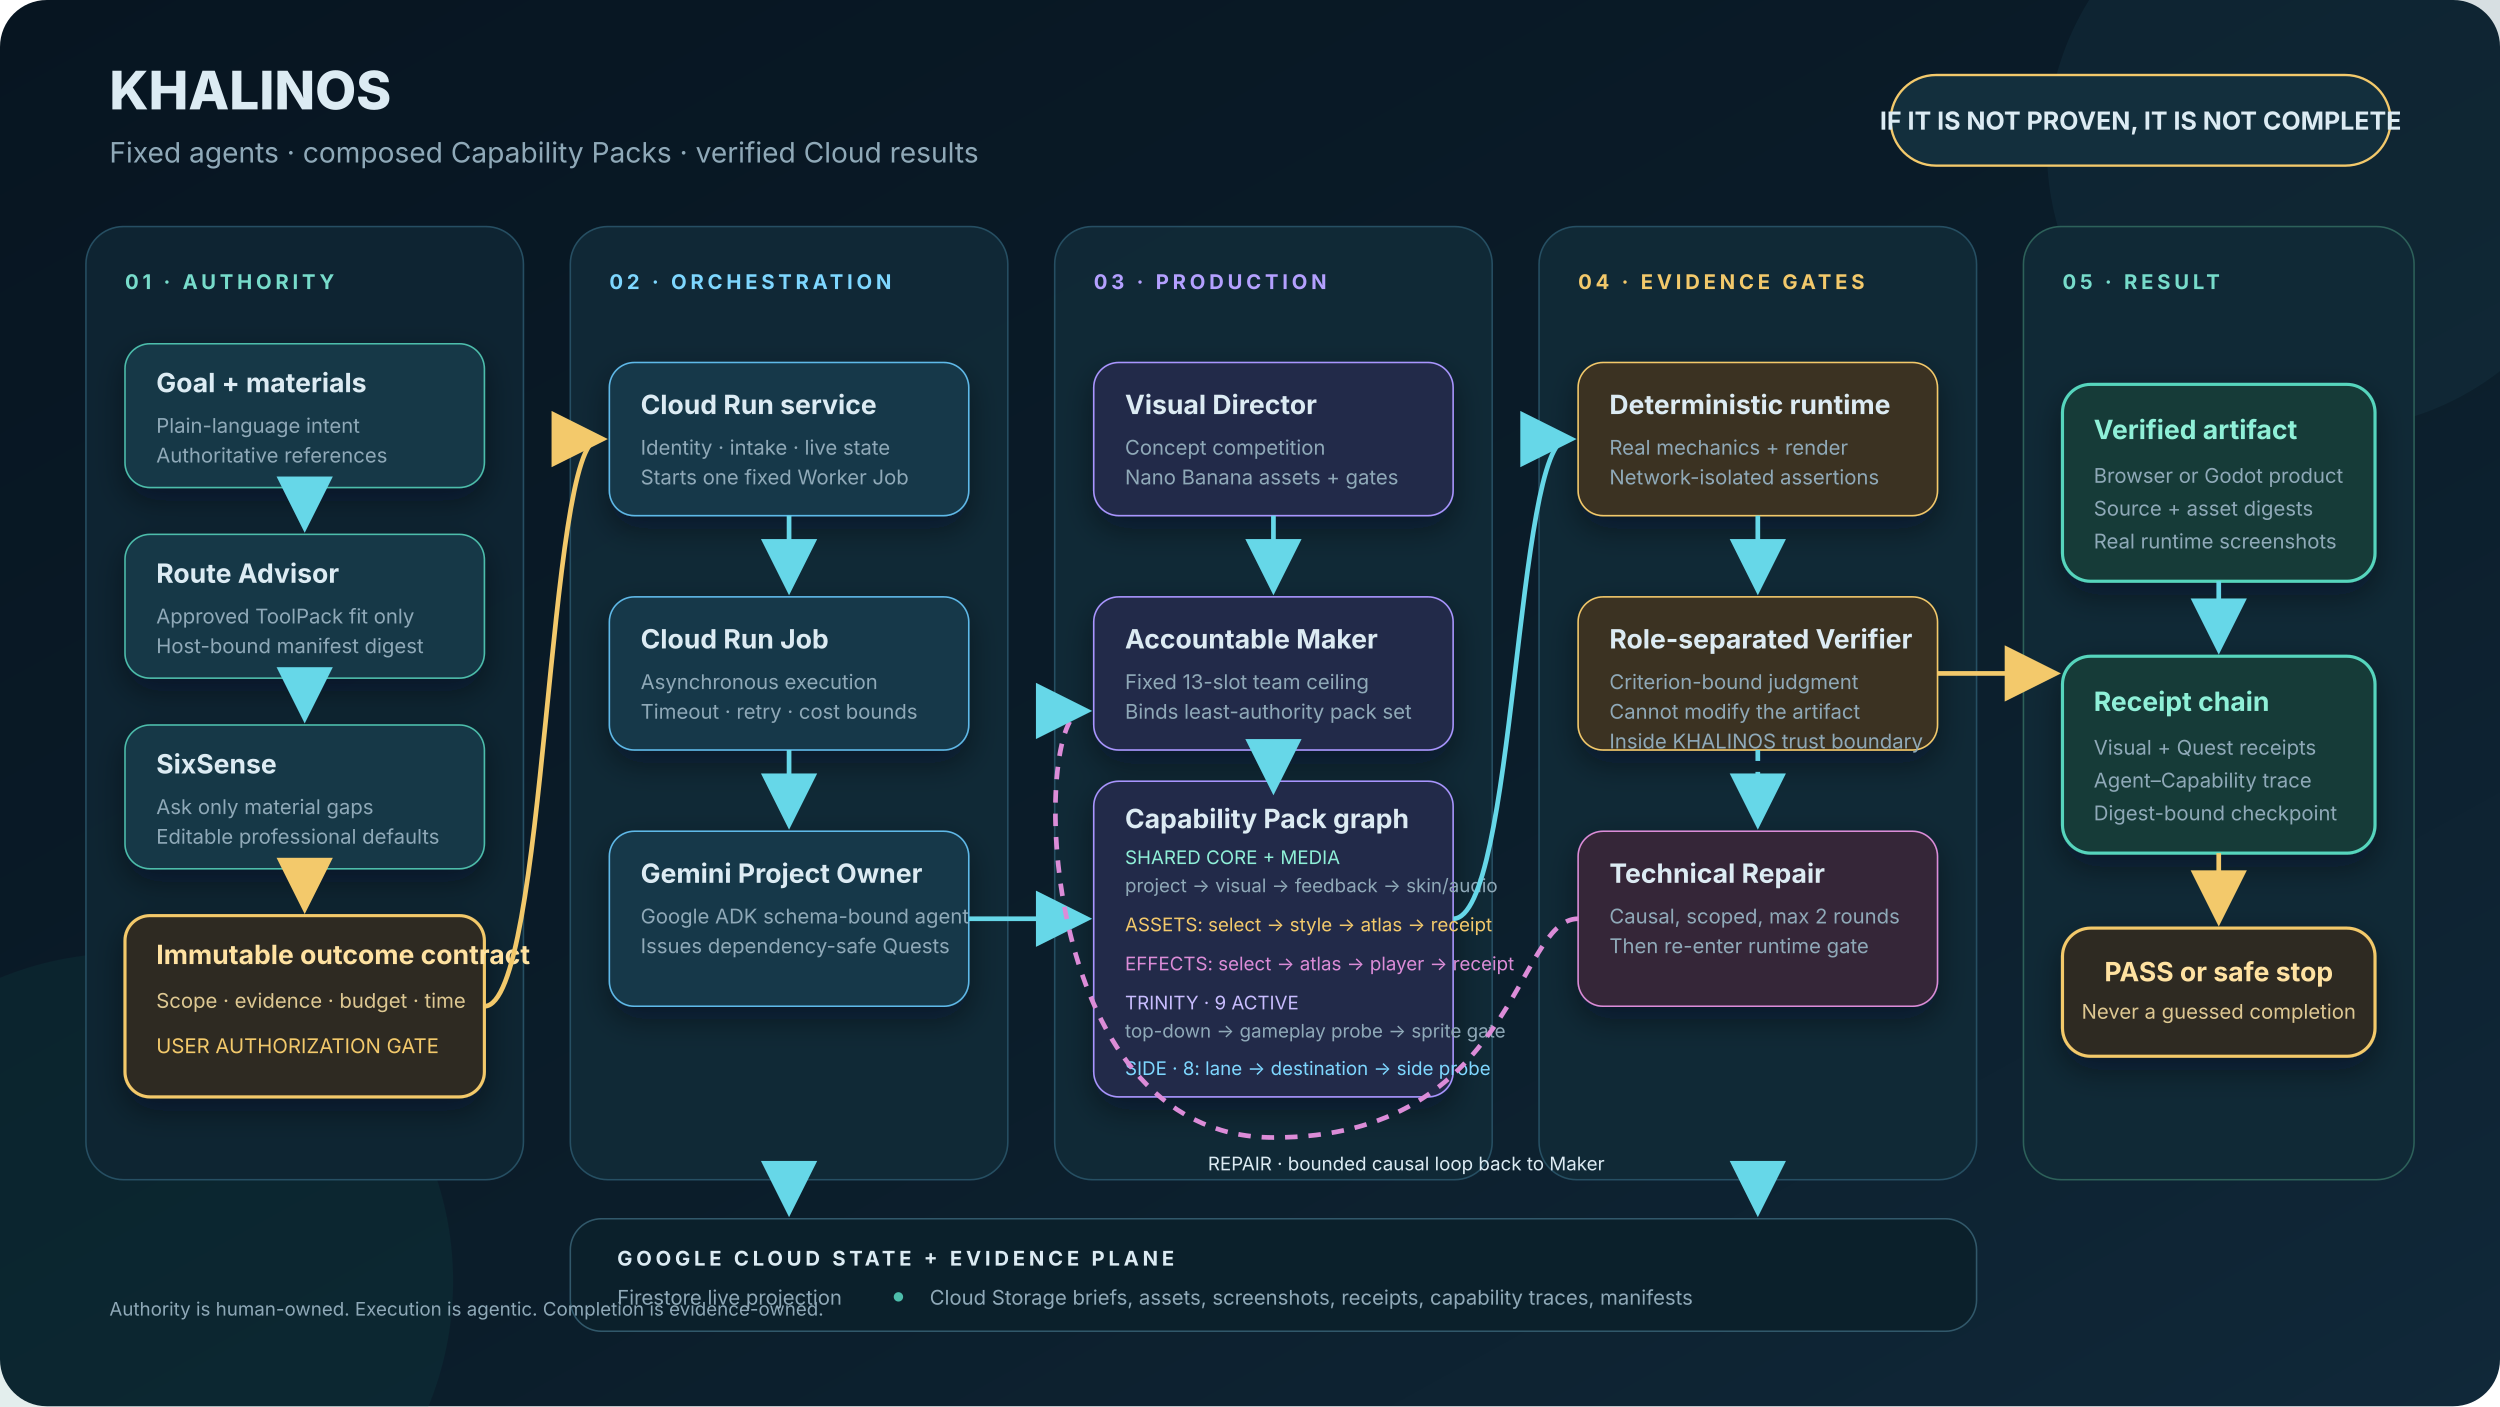
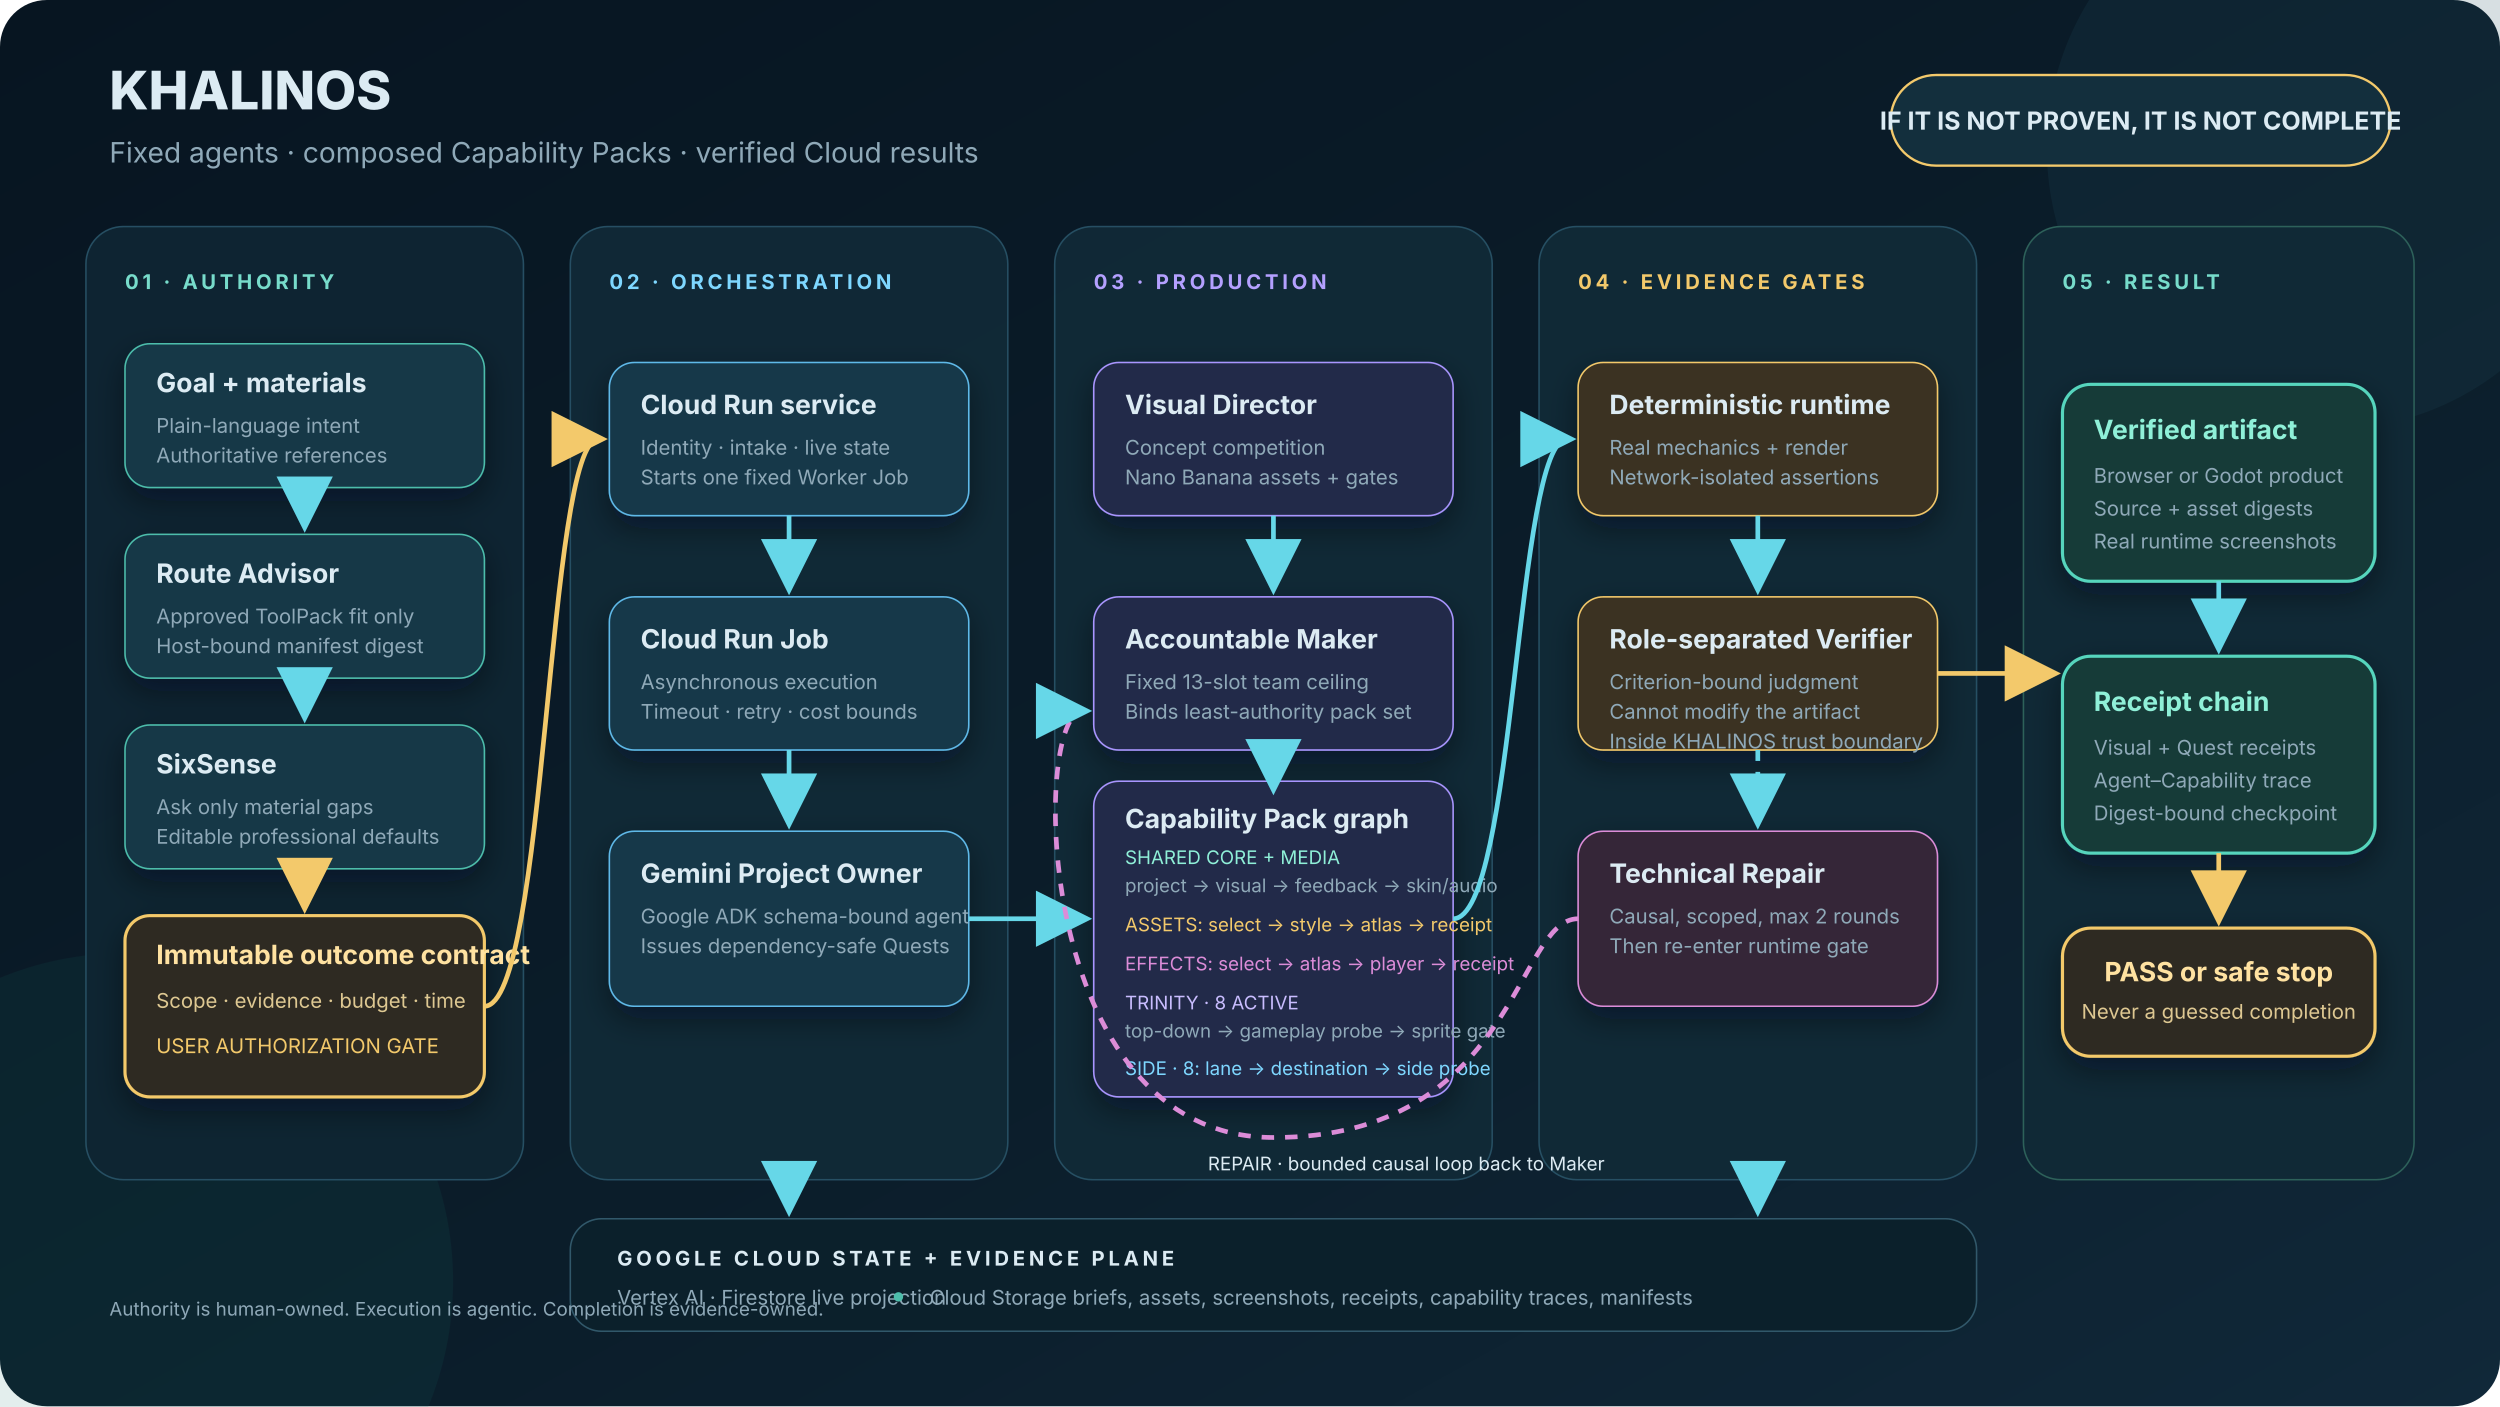
<svg xmlns="http://www.w3.org/2000/svg" width="1600" height="900" viewBox="0 0 1600 900" role="img" aria-labelledby="title desc">
  <defs>
    <linearGradient id="bg" x1="0" y1="0" x2="1" y2="1">
      <stop offset="0" stop-color="#071521" />
      <stop offset="0.56" stop-color="#0b1d2a" />
      <stop offset="1" stop-color="#102839" />
    </linearGradient>
    <linearGradient id="hero" x1="0" y1="0" x2="1" y2="0">
      <stop offset="0" stop-color="#3ce0c5" />
      <stop offset="1" stop-color="#7ed7ff" />
    </linearGradient>
    <filter id="shadow" x="-20%" y="-20%" width="140%" height="140%">
      <feDropShadow dx="0" dy="8" stdDeviation="10" flood-color="#000814" flood-opacity="0.42" />
    </filter>
    <marker id="arrow" markerWidth="12" markerHeight="12" refX="10" refY="6" orient="auto" markerUnits="strokeWidth">
      <path d="M0,0 L12,6 L0,12 z" fill="#66d7e8" />
    </marker>
    <marker id="arrowGold" markerWidth="12" markerHeight="12" refX="10" refY="6" orient="auto" markerUnits="strokeWidth">
      <path d="M0,0 L12,6 L0,12 z" fill="#f3c96b" />
    </marker>
    <style>
      .label { font-family: Inter, Segoe UI, Arial, sans-serif; fill: #dcebf3; }
      .muted { fill: #8fa9b8; }
      .caps { font-size: 13px; font-weight: 700; letter-spacing: 2.4px; }
      .lane-title { font-size: 20px; font-weight: 750; }
      .node-title { font-size: 17px; font-weight: 700; }
      .node-copy { font-size: 13px; }
      .small { font-size: 12px; }
      .flow { fill: none; stroke: #66d7e8; stroke-width: 3; marker-end: url(#arrow); }
      .gold-flow { fill: none; stroke: #f3c96b; stroke-width: 3; marker-end: url(#arrowGold); }
      .dash { stroke-dasharray: 7 7; }
    </style>
  </defs>
  <rect width="1600" height="900" rx="30" fill="url(#bg)" />
  <circle cx="1490" cy="95" r="180" fill="#1f5060" opacity="0.18" />
  <circle cx="80" cy="820" r="210" fill="#116b63" opacity="0.12" />
  <text x="70" y="70" class="label" font-size="34" font-weight="800">KHALINOS</text>
  <text x="70" y="104" class="label muted" font-size="18">Fixed agents · composed Capability Packs · verified Cloud results</text>
  <rect x="1210" y="48" width="320" height="58" rx="29" fill="#132f3d" stroke="#f3c96b" stroke-width="1.5" />
  <text x="1370" y="83" class="label" font-size="16" font-weight="700" text-anchor="middle">IF IT IS NOT PROVEN, IT IS NOT COMPLETE</text>
  <g opacity="0.98">
    <rect x="55" y="145" width="280" height="610" rx="24" fill="#0e2532" stroke="#275064" />
    <rect x="365" y="145" width="280" height="610" rx="24" fill="#102936" stroke="#275064" />
    <rect x="675" y="145" width="280" height="610" rx="24" fill="#102936" stroke="#275064" />
    <rect x="985" y="145" width="280" height="610" rx="24" fill="#102936" stroke="#275064" />
    <rect x="1295" y="145" width="250" height="610" rx="24" fill="#102936" stroke="#2e625b" />
  </g>
  <g class="label">
    <text x="80" y="185" class="caps" fill="#77dccb">01 · AUTHORITY</text>
    <text x="390" y="185" class="caps" fill="#7ed7ff">02 · ORCHESTRATION</text>
    <text x="700" y="185" class="caps" fill="#b4a0ff">03 · PRODUCTION</text>
    <text x="1010" y="185" class="caps" fill="#f3c96b">04 · EVIDENCE GATES</text>
    <text x="1320" y="185" class="caps" fill="#77dccb">05 · RESULT</text>
  </g>
  <g filter="url(#shadow)">
    <rect x="80" y="220" width="230" height="92" rx="16" fill="#143746" stroke="#4dbdab" />
    <rect x="80" y="342" width="230" height="92" rx="16" fill="#143746" stroke="#4dbdab" />
    <rect x="80" y="464" width="230" height="92" rx="16" fill="#143746" stroke="#4dbdab" />
    <rect x="80" y="586" width="230" height="116" rx="16" fill="#2f2a20" stroke="#f3c96b" stroke-width="2" />
  </g>
  <g class="label">
    <text x="100" y="251" class="node-title">Goal + materials</text>
    <text x="100" y="277" class="node-copy muted">Plain-language intent</text>
    <text x="100" y="296" class="node-copy muted">Authoritative references</text>
    <text x="100" y="373" class="node-title">Route Advisor</text>
    <text x="100" y="399" class="node-copy muted">Approved ToolPack fit only</text>
    <text x="100" y="418" class="node-copy muted">Host-bound manifest digest</text>
    <text x="100" y="495" class="node-title">SixSense</text>
    <text x="100" y="521" class="node-copy muted">Ask only material gaps</text>
    <text x="100" y="540" class="node-copy muted">Editable professional defaults</text>
    <text x="100" y="617" class="node-title" fill="#ffe2a1">Immutable outcome contract</text>
    <text x="100" y="645" class="node-copy" fill="#dec892">Scope · evidence · budget · time</text>
    <text x="100" y="674" class="node-copy" fill="#f3c96b">USER AUTHORIZATION GATE</text>
  </g>
  <g filter="url(#shadow)">
    <rect x="390" y="232" width="230" height="98" rx="16" fill="#15384a" stroke="#5fb9e8" />
    <rect x="390" y="382" width="230" height="98" rx="16" fill="#15384a" stroke="#5fb9e8" />
    <rect x="390" y="532" width="230" height="112" rx="16" fill="#15384a" stroke="#5fb9e8" />
  </g>
  <g class="label">
    <text x="410" y="265" class="node-title">Cloud Run service</text>
    <text x="410" y="291" class="node-copy muted">Identity · intake · live state</text>
    <text x="410" y="310" class="node-copy muted">Starts one fixed Worker Job</text>
    <text x="410" y="415" class="node-title">Cloud Run Job</text>
    <text x="410" y="441" class="node-copy muted">Asynchronous execution</text>
    <text x="410" y="460" class="node-copy muted">Timeout · retry · cost bounds</text>
    <text x="410" y="565" class="node-title">Gemini Project Owner</text>
    <text x="410" y="591" class="node-copy muted">Google ADK schema-bound agent</text>
    <text x="410" y="610" class="node-copy muted">Issues dependency-safe Quests</text>
  </g>
  <g filter="url(#shadow)">
    <rect x="700" y="232" width="230" height="98" rx="16" fill="#242c48" stroke="#a995ff" />
    <rect x="700" y="382" width="230" height="98" rx="16" fill="#242c48" stroke="#a995ff" />
    <rect x="700" y="500" width="230" height="202" rx="16" fill="#242c48" stroke="#a995ff" />
  </g>
  <g class="label">
    <text x="720" y="265" class="node-title">Visual Director</text>
    <text x="720" y="291" class="node-copy muted">Concept competition</text>
    <text x="720" y="310" class="node-copy muted">Nano Banana assets + gates</text>
    <text x="720" y="415" class="node-title">Accountable Maker</text>
    <text x="720" y="441" class="node-copy muted">Fixed 13-slot team ceiling</text>
    <text x="720" y="460" class="node-copy muted">Binds least-authority pack set</text>
    <text x="720" y="530" class="node-title">Capability Pack graph</text>
    <text x="720" y="553" class="small" fill="#8ff0d8">SHARED CORE + MEDIA</text>
    <text x="720" y="571" class="small muted" font-size="10">project → visual → feedback → skin/audio</text>
    <text x="720" y="596" class="small" fill="#f3c96b" font-size="9">ASSETS: select → style → atlas → receipt</text>
    <text x="720" y="621" class="small" fill="#dc8cd8" font-size="9">EFFECTS: select → atlas → player → receipt</text>
-     <text x="720" y="646" class="small" fill="#c9bdff">TRINITY · 9 ACTIVE</text>
+     <text x="720" y="646" class="small" fill="#c9bdff">TRINITY · 8 ACTIVE</text>
    <text x="720" y="664" class="small muted" font-size="9">top-down → gameplay probe → sprite gate</text>
    <text x="720" y="688" class="small" fill="#7ed7ff" font-size="9">SIDE · 8: lane → destination → side probe</text>
  </g>
  <g filter="url(#shadow)">
    <rect x="1010" y="232" width="230" height="98" rx="16" fill="#3a3020" stroke="#f3c96b" />
    <rect x="1010" y="382" width="230" height="98" rx="16" fill="#3a3020" stroke="#f3c96b" />
    <rect x="1010" y="532" width="230" height="112" rx="16" fill="#342638" stroke="#dc8cd8" />
  </g>
  <g class="label">
    <text x="1030" y="265" class="node-title">Deterministic runtime</text>
    <text x="1030" y="291" class="node-copy muted">Real mechanics + render</text>
    <text x="1030" y="310" class="node-copy muted">Network-isolated assertions</text>
    <text x="1030" y="415" class="node-title">Role-separated Verifier</text>
    <text x="1030" y="441" class="node-copy muted">Criterion-bound judgment</text>
    <text x="1030" y="460" class="node-copy muted">Cannot modify the artifact</text>
    <text x="1030" y="479" class="node-copy muted">Inside KHALINOS trust boundary</text>
    <text x="1030" y="565" class="node-title">Technical Repair</text>
    <text x="1030" y="591" class="node-copy muted">Causal, scoped, max 2 rounds</text>
    <text x="1030" y="610" class="node-copy muted">Then re-enter runtime gate</text>
  </g>
  <g filter="url(#shadow)">
    <rect x="1320" y="246" width="200" height="126" rx="18" fill="#123b38" stroke="#57d5bd" stroke-width="2" />
    <rect x="1320" y="420" width="200" height="126" rx="18" fill="#123b38" stroke="#57d5bd" stroke-width="2" />
    <rect x="1320" y="594" width="200" height="82" rx="18" fill="#2f2a20" stroke="#f3c96b" stroke-width="2" />
  </g>
  <g class="label">
    <text x="1340" y="281" class="node-title" fill="#8ff0d8">Verified artifact</text>
    <text x="1340" y="309" class="node-copy muted">Browser or Godot product</text>
    <text x="1340" y="330" class="node-copy muted">Source + asset digests</text>
    <text x="1340" y="351" class="node-copy muted">Real runtime screenshots</text>
    <text x="1340" y="455" class="node-title" fill="#8ff0d8">Receipt chain</text>
    <text x="1340" y="483" class="node-copy muted">Visual + Quest receipts</text>
    <text x="1340" y="504" class="node-copy muted">Agent–Capability trace</text>
    <text x="1340" y="525" class="node-copy muted">Digest-bound checkpoint</text>
    <text x="1420" y="628" class="node-title" fill="#ffe2a1" text-anchor="middle">PASS or safe stop</text>
    <text x="1420" y="652" class="node-copy" fill="#dec892" text-anchor="middle">Never a guessed completion</text>
  </g>
  <path class="flow" d="M195 312 V335" />
  <path class="flow" d="M195 434 V457" />
  <path class="gold-flow" d="M195 556 V579" />
  <path class="gold-flow" d="M310 644 C350 644 350 281 383 281" />
  <path class="flow" d="M505 330 V375" />
  <path class="flow" d="M505 480 V525" />
  <path class="flow" d="M620 588 H693" />
  <path class="flow" d="M815 330 V375" />
  <path class="flow" d="M815 480 V503" />
  <path class="flow" d="M930 588 C970 588 970 281 1003 281" />
  <path class="flow" d="M1125 330 V375" />
  <path class="gold-flow" d="M1240 431 H1313" />
  <path class="flow" d="M1420 372 V413" />
  <path class="gold-flow" d="M1420 546 V587" />
  <path class="flow dash" d="M1125 480 V525" />
  <path d="M1010 588 C970 588 970 728 815 728 C660 728 660 455 693 455" fill="none" stroke="#dc8cd8" stroke-width="3" stroke-dasharray="8 7" marker-end="url(#arrow)" />
  <text x="900" y="749" class="label small" fill="#dc8cd8" text-anchor="middle">REPAIR · bounded causal loop back to Maker</text>
  <rect x="365" y="780" width="900" height="72" rx="20" fill="#0b202b" stroke="#31586a" />
  <text x="395" y="810" class="label caps" fill="#7ed7ff">GOOGLE CLOUD STATE + EVIDENCE PLANE</text>
-   <text x="395" y="835" class="label node-copy muted">Firestore live projection</text>
+   <text x="395" y="835" class="label node-copy muted">Vertex AI · Firestore live projection</text>
  <circle cx="575" cy="830" r="3" fill="#4dbdab" />
  <text x="595" y="835" class="label node-copy muted">Cloud Storage briefs, assets, screenshots, receipts, capability traces, manifests</text>
  <path class="flow dash" d="M505 755 V773" />
  <path class="flow dash" d="M1125 755 V773" />
  <text x="70" y="842" class="label small muted">Authority is human-owned. Execution is agentic. Completion is evidence-owned.</text>
</svg>
